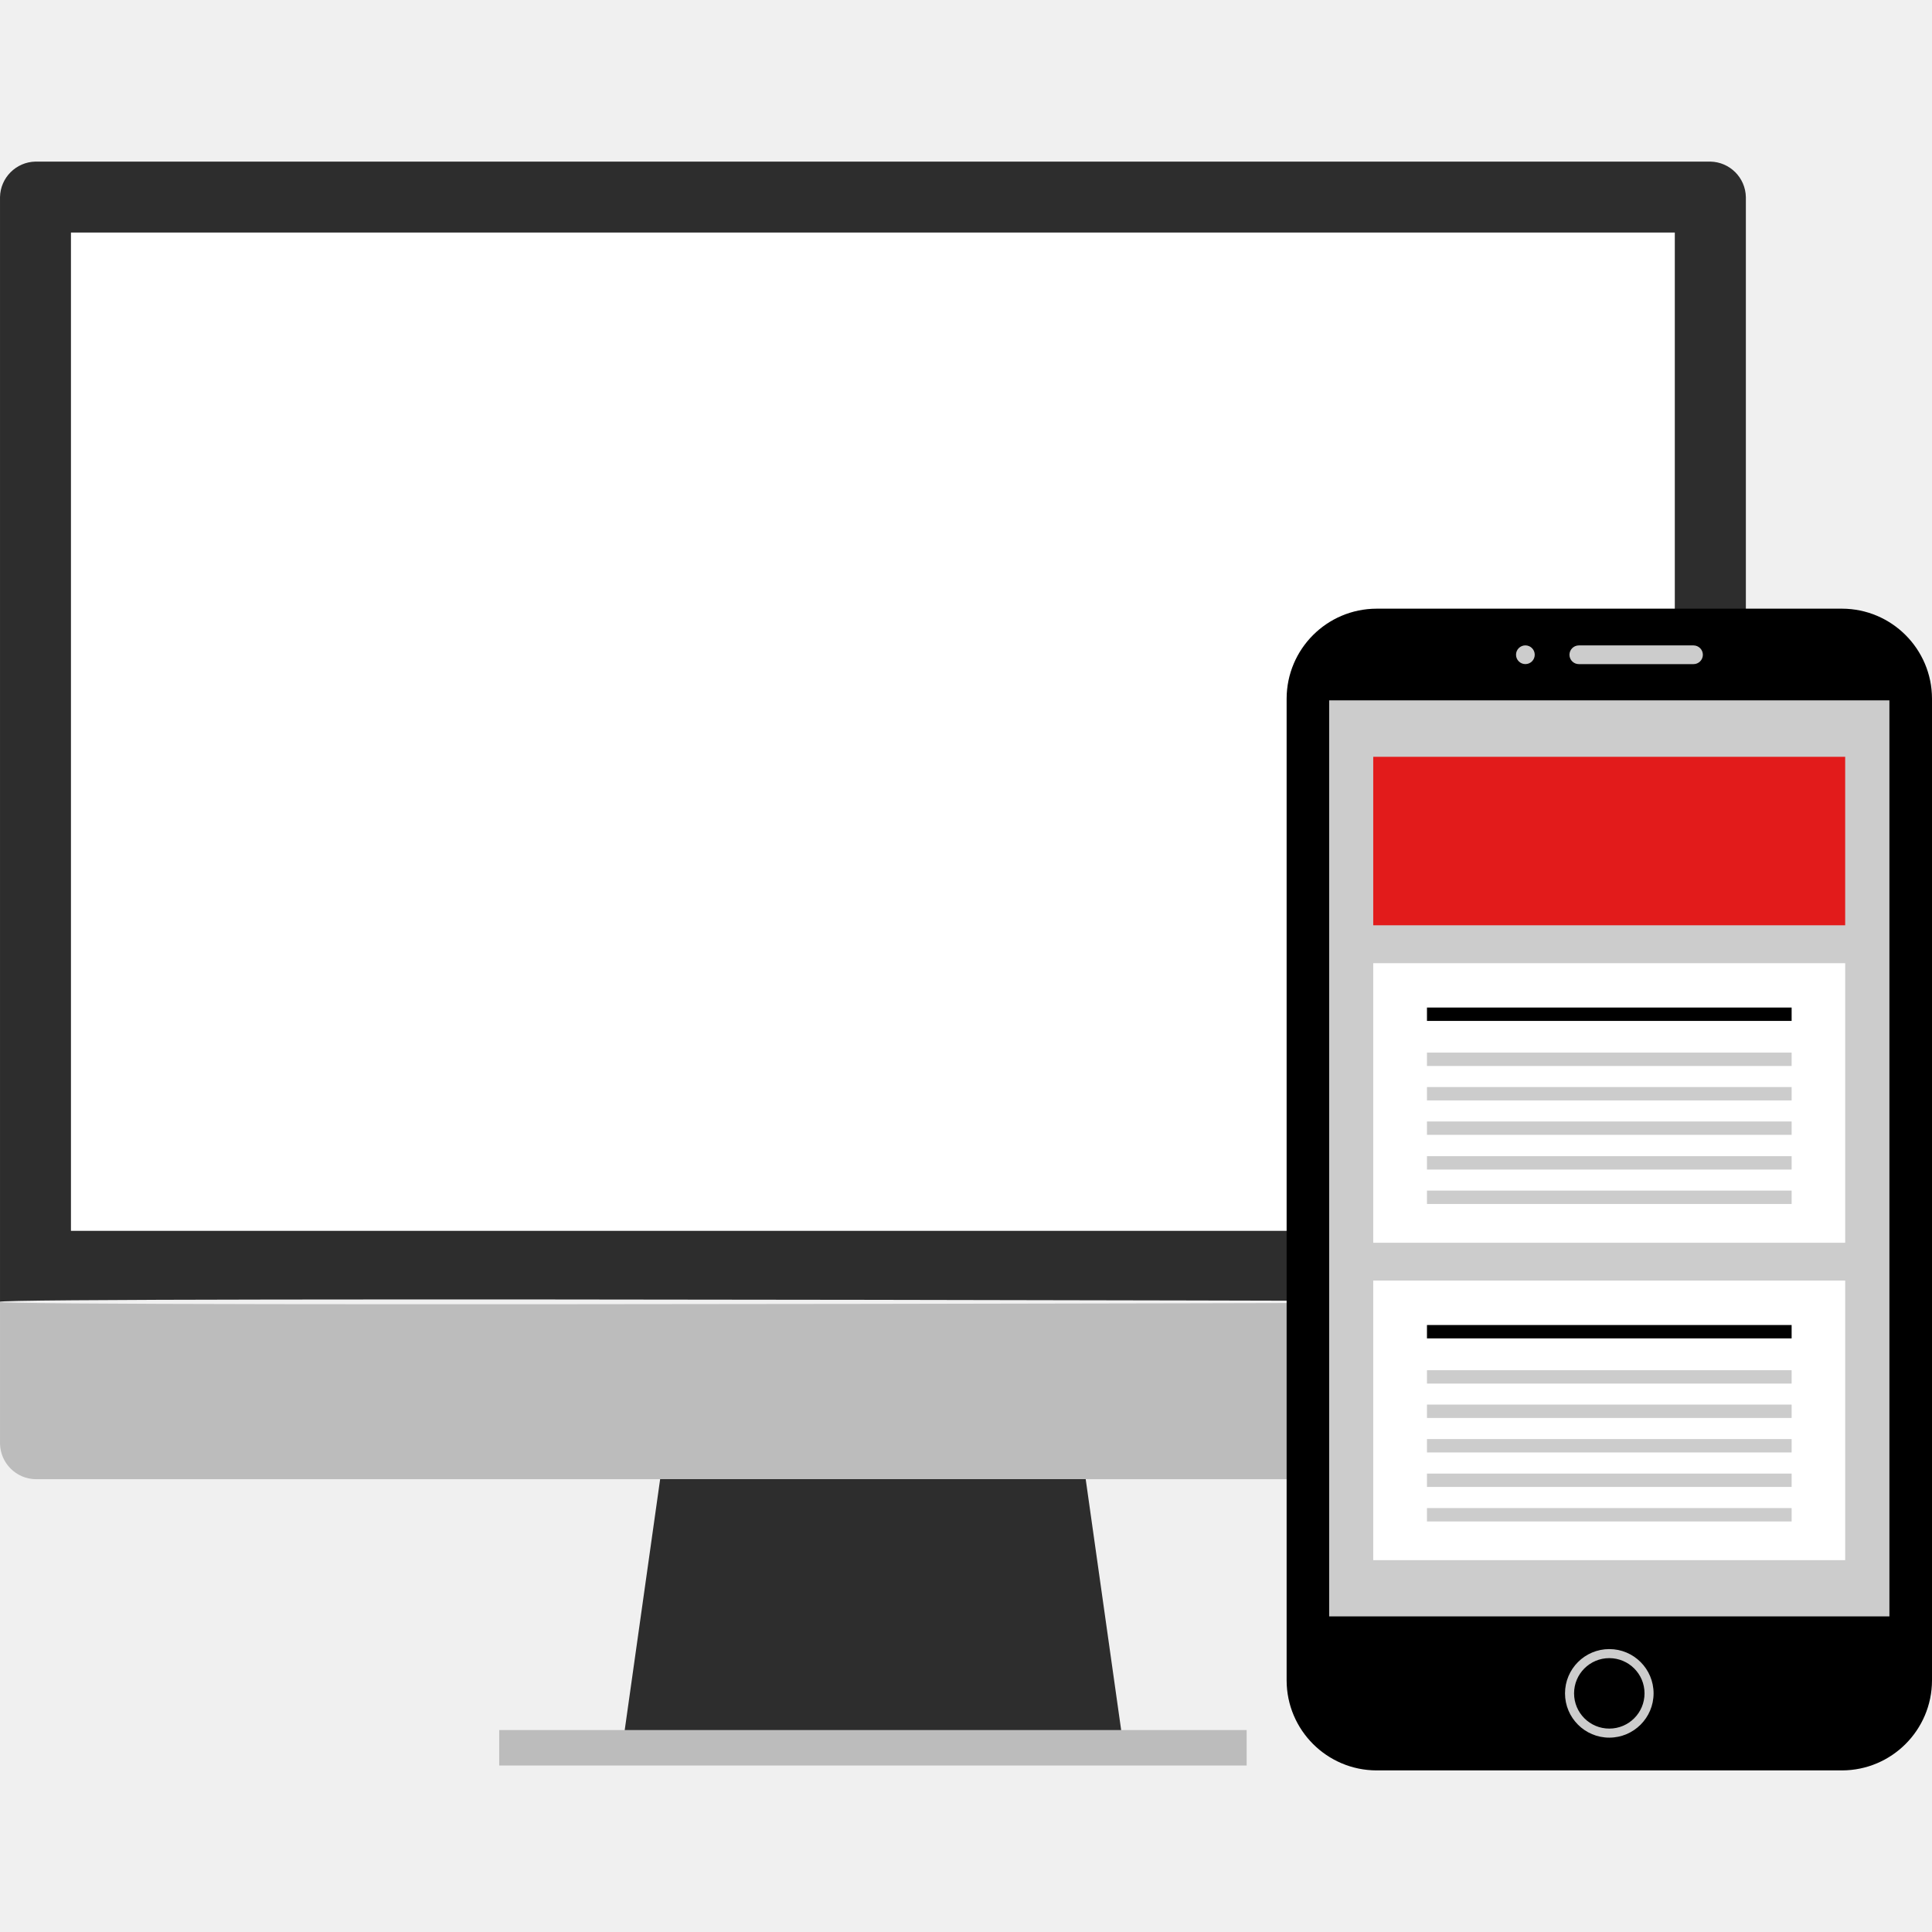
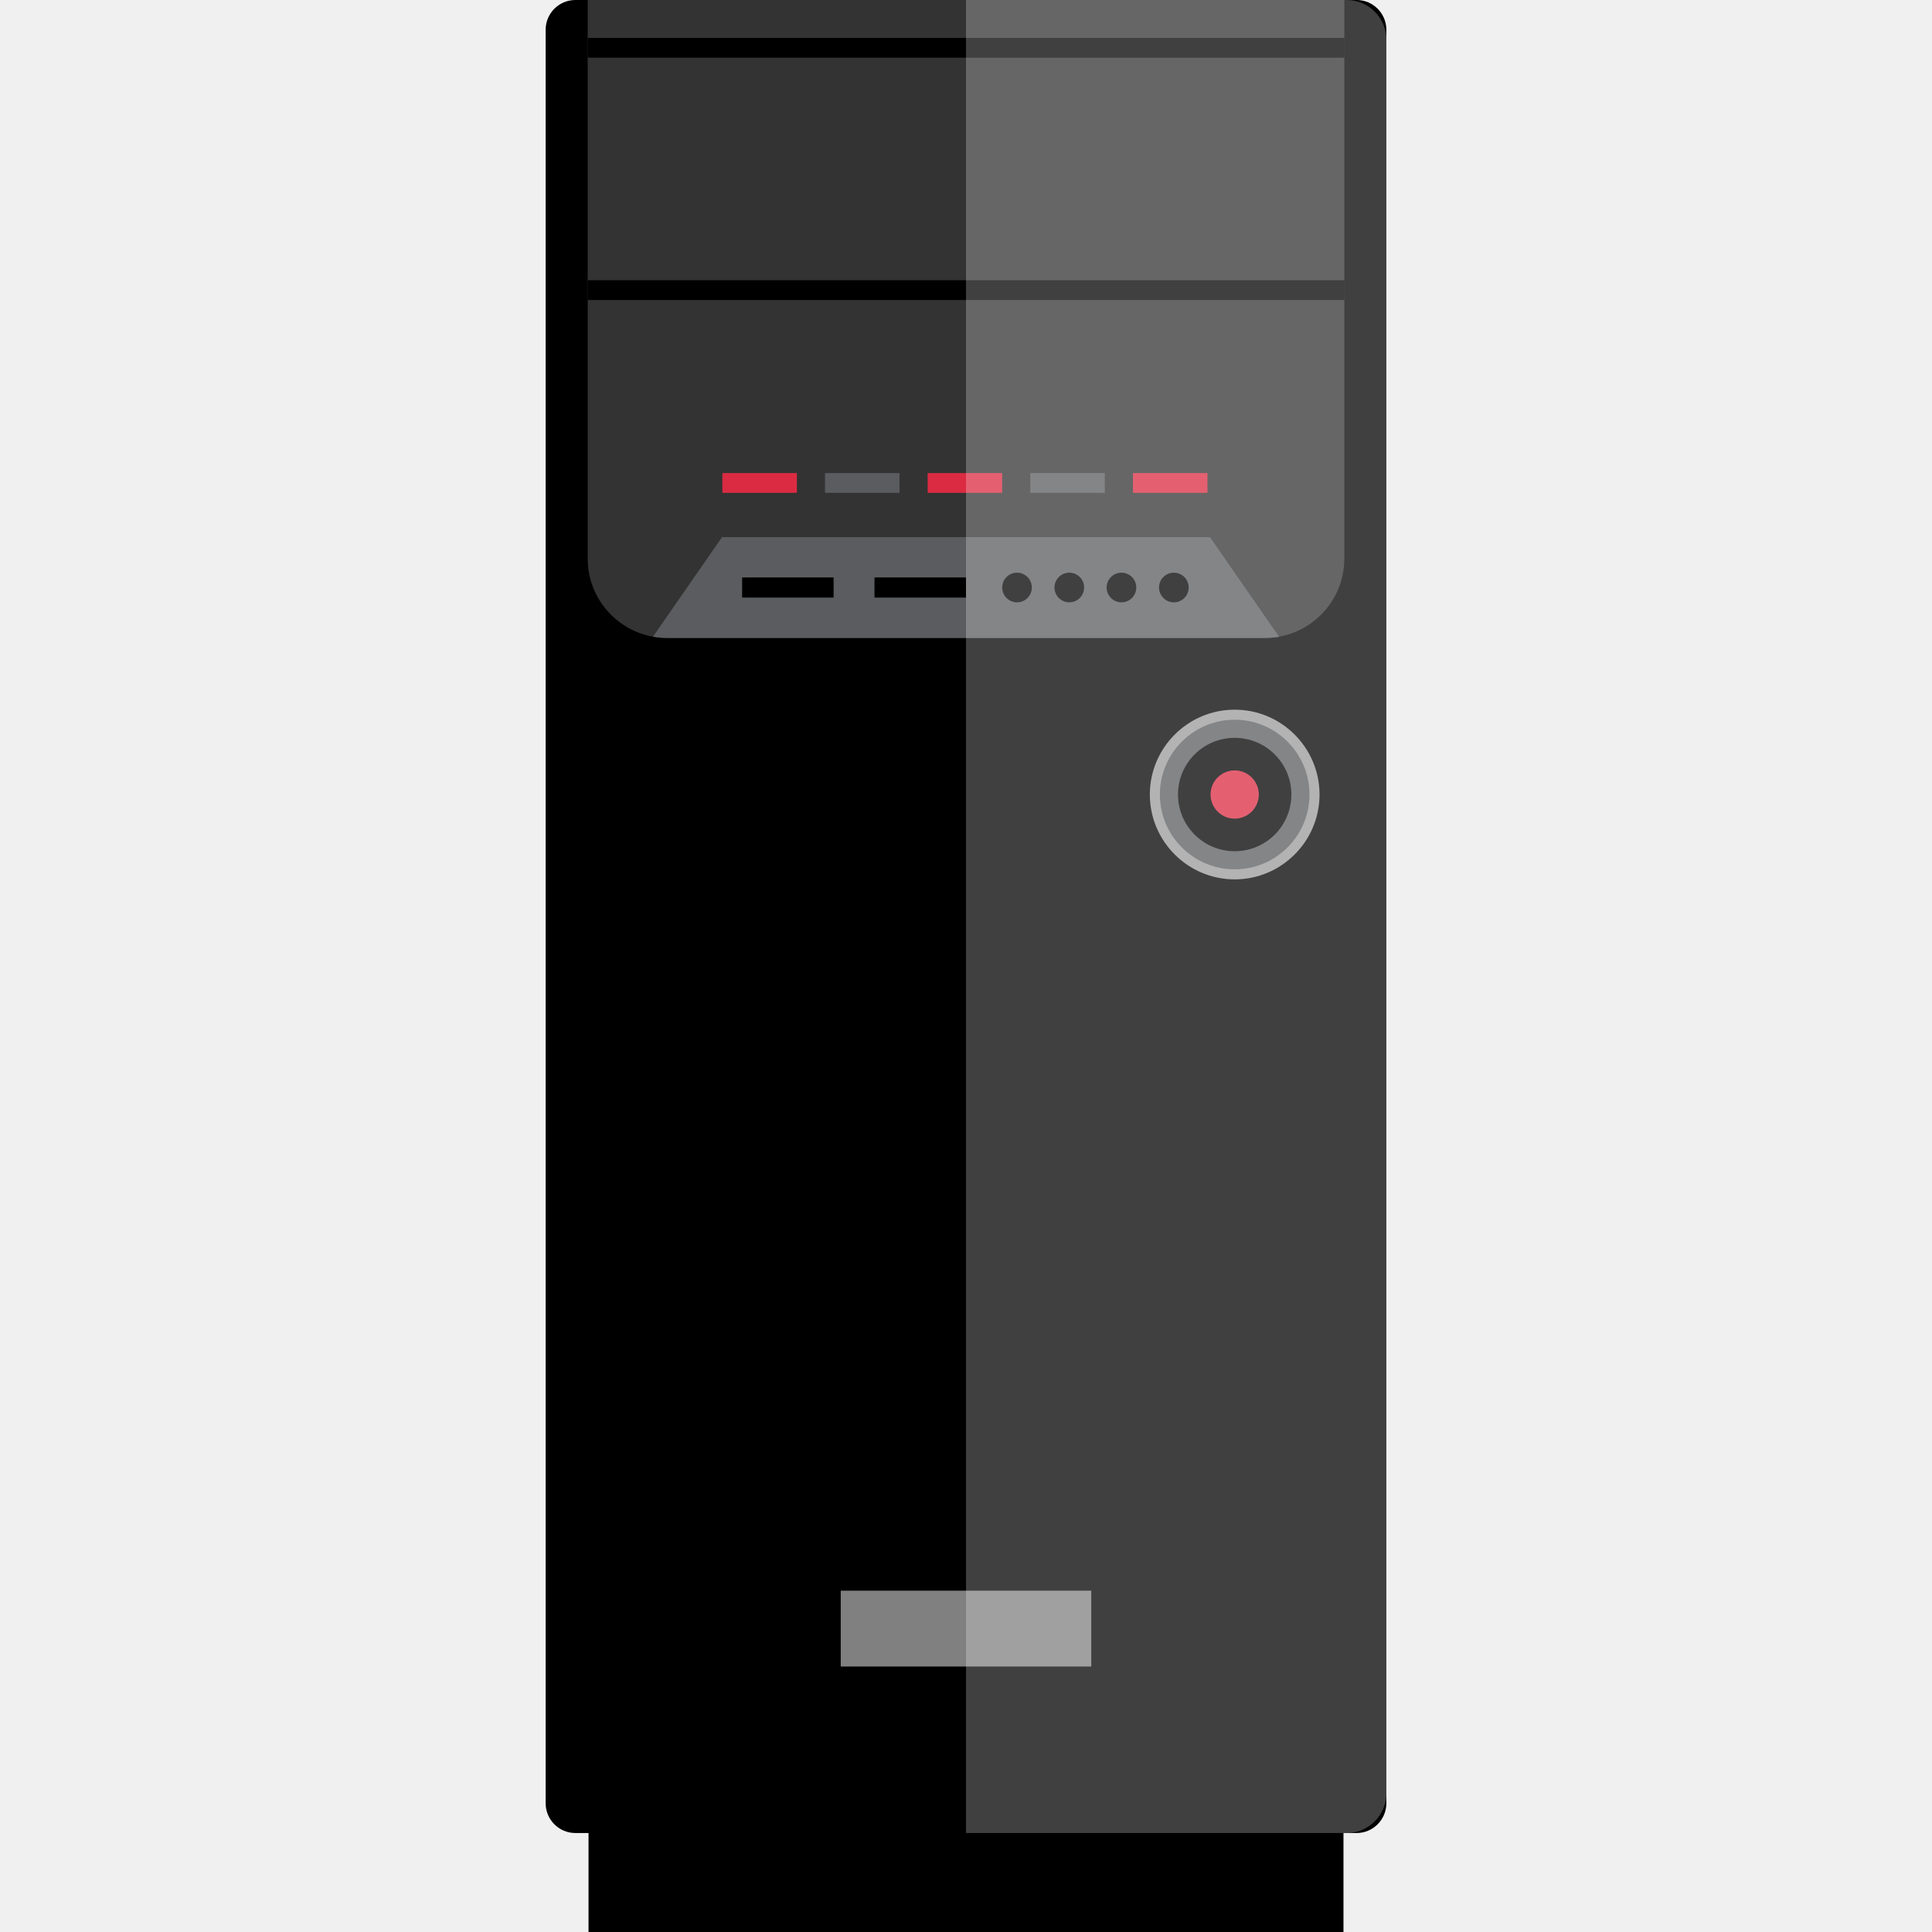
- <svg xmlns="http://www.w3.org/2000/svg" version="1.1" id="Layer_1" viewBox="0 0 512.003 512.003" xml:space="preserve">
-   <path style="fill:#2D2D2D;" d="M0.003,345.002V52.226c0.104-5.144,4.256-9.296,9.4-9.4h443.872c5.144,0.104,9.296,4.256,9.4,9.4  v292.8C462.675,345.026-1.437,343.554,0.003,345.002z" />
-   <g>
-     <path style="fill:#BCBCBC;" d="M0.003,345.002v37.6c0.112,5.152,4.256,9.296,9.4,9.4h443.872c5.144-0.104,9.296-4.256,9.4-9.4   v-37.6C462.675,345.002-1.437,346.45,0.003,345.002z" />
-     <rect x="132.299" y="458.482" style="fill:#BCBCBC;" width="198.08" height="9.4" />
+ <svg xmlns="http://www.w3.org/2000/svg" version="1.1" id="Layer_1" viewBox="0 0 512.024 512.024" xml:space="preserve">
+   <path d="M359.548,485.792H152.476c-4.328,0-7.864-3.536-7.864-7.864V7.864c0-4.328,3.536-7.864,7.864-7.864h207.072  c4.328,0,7.864,3.536,7.864,7.864v470.064C367.412,482.248,363.876,485.792,359.548,485.792z" />
+   <path style="fill:#333333;" d="M155.756,0v148.096c0,11.536,9.44,20.968,20.968,20.968h158.584c11.536,0,20.968-9.44,20.968-20.968  V0H155.756z" />
+   <rect x="155.756" y="74.264" width="200.56" height="5.24" />
+   <rect x="155.756" y="10.048" width="200.56" height="5.24" />
+   <rect x="218.644" y="125.376" style="fill:#5B5C5F;" width="19.744" height="5.24" />
+   <rect x="191.444" y="125.376" style="fill:#DB2B42;" width="19.744" height="5.24" />
+   <rect x="155.972" y="482.32" width="200.08" height="29.704" />
+   <rect x="300.268" y="125.376" style="fill:#DB2B42;" width="19.744" height="5.24" />
+   <rect x="273.052" y="125.376" style="fill:#5B5C5F;" width="19.744" height="5.24" />
+   <rect x="245.852" y="125.376" style="fill:#DB2B42;" width="19.744" height="5.24" />
+   <circle style="fill:#5B5C5F;" cx="327.22" cy="210.568" r="21.152" />
+   <path style="fill:#999999;" d="M327.22,233.056c-12.392,0-22.488-10.096-22.488-22.488c0-12.392,10.096-22.488,22.488-22.488  c12.392,0,22.488,10.096,22.488,22.488S339.612,233.056,327.22,233.056z M327.22,190.744c-10.928,0-19.824,8.896-19.824,19.824  c0,10.928,8.896,19.824,19.824,19.824c10.928,0,19.824-8.896,19.824-19.824S338.148,190.744,327.22,190.744z" />
+   <circle cx="327.22" cy="210.568" r="15.024" />
+   <circle style="fill:#DB2B42;" cx="327.22" cy="210.568" r="6.392" />
+   <g style="opacity:0.5;">
+     <rect x="222.812" y="421.568" style="fill:#FFFFFF;" width="66.4" height="20.096" />
  </g>
-   <polygon style="fill:#2D2D2D;" points="297.123,458.498 165.555,458.498 174.947,391.994 287.723,391.994 " />
-   <rect x="18.803" y="61.626" style="fill:#FFFFFF;" width="425.04" height="264.56" />
-   <path d="M488.171,469.178H364.803c-13.144-0.032-23.8-10.688-23.832-23.832V185.138c0.032-13.144,10.688-23.8,23.832-23.832h123.368  c13.144,0.032,23.8,10.688,23.832,23.832v260.208C511.963,458.49,501.323,469.138,488.171,469.178z" />
-   <g>
-     <rect x="352.243" y="185.602" style="fill:#CCCCCC;" width="148.472" height="242.76" />
-     <path style="fill:#CCCCCC;" d="M448.747,176.002h-30.344c-1.368-0.008-2.472-1.112-2.48-2.48l0,0   c0.008-1.368,1.112-2.472,2.48-2.48h30.4c1.368,0.008,2.472,1.112,2.48,2.48l0,0c-0.008,1.376-1.12,2.488-2.496,2.48   C448.779,176.002,448.763,176.002,448.747,176.002z" />
-     <circle style="fill:#CCCCCC;" cx="404.243" cy="173.514" r="2.48" />
-     <path style="fill:#CCCCCC;" d="M426.483,460.498c-6.48,0-11.736-5.256-11.736-11.736c0-6.48,5.256-11.736,11.736-11.736   c6.48,0,11.736,5.256,11.736,11.736l0,0C438.211,455.242,432.963,460.49,426.483,460.498z M426.483,439.426   c-5.16,0-9.336,4.176-9.336,9.336s4.176,9.336,9.336,9.336s9.336-4.176,9.336-9.336l0,0   C435.819,443.61,431.643,439.434,426.483,439.426z" />
+   <path style="fill:#5B5C5F;" d="M320.668,142.352H191.356l-18.32,26.416c1.2,0.176,2.424,0.304,3.688,0.304h158.584  c1.264,0,2.488-0.128,3.688-0.304L320.668,142.352z" />
+   <circle cx="269.532" cy="155.704" r="3.928" />
+   <circle cx="283.388" cy="155.704" r="3.928" />
+   <circle cx="297.212" cy="155.704" r="3.928" />
+   <circle cx="311.1" cy="155.704" r="3.928" />
+   <g style="opacity:0.25;">
+     <path style="fill:#FFFFFF;" d="M356.924,0H256.012v485.792h100.912c5.768,0,10.488-4.72,10.488-10.488V10.488   C367.412,4.72,362.692,0,356.924,0z" />
  </g>
-   <rect x="363.923" y="339.362" style="fill:#FFFFFF;" width="125.072" height="74.096" />
-   <rect x="378.163" y="351.146" width="96.64" height="3.544" />
-   <g>
-     <rect x="378.163" y="363.122" style="fill:#CCCCCC;" width="96.64" height="3.544" />
-     <rect x="378.163" y="372.234" style="fill:#CCCCCC;" width="96.64" height="3.544" />
-     <rect x="378.163" y="381.37" style="fill:#CCCCCC;" width="96.64" height="3.544" />
-     <rect x="378.163" y="390.514" style="fill:#CCCCCC;" width="96.64" height="3.544" />
-     <rect x="378.163" y="399.658" style="fill:#CCCCCC;" width="96.64" height="3.544" />
-   </g>
-   <rect x="363.923" y="255.25" style="fill:#FFFFFF;" width="125.072" height="74.096" />
-   <rect x="378.163" y="267.01" width="96.64" height="3.544" />
-   <g>
-     <rect x="378.163" y="278.954" style="fill:#CCCCCC;" width="96.64" height="3.544" />
-     <rect x="378.163" y="288.082" style="fill:#CCCCCC;" width="96.64" height="3.544" />
-     <rect x="378.163" y="297.202" style="fill:#CCCCCC;" width="96.64" height="3.544" />
-     <rect x="378.163" y="306.402" style="fill:#CCCCCC;" width="96.64" height="3.544" />
-     <rect x="378.163" y="315.522" style="fill:#CCCCCC;" width="96.64" height="3.544" />
-   </g>
-   <rect x="363.923" y="200.562" style="fill:#E21B1B;" width="125.072" height="44.648" />
+   <rect x="196.684" y="153.04" width="24.24" height="5.336" />
+   <rect x="231.764" y="153.04" width="24.24" height="5.336" />
</svg>
